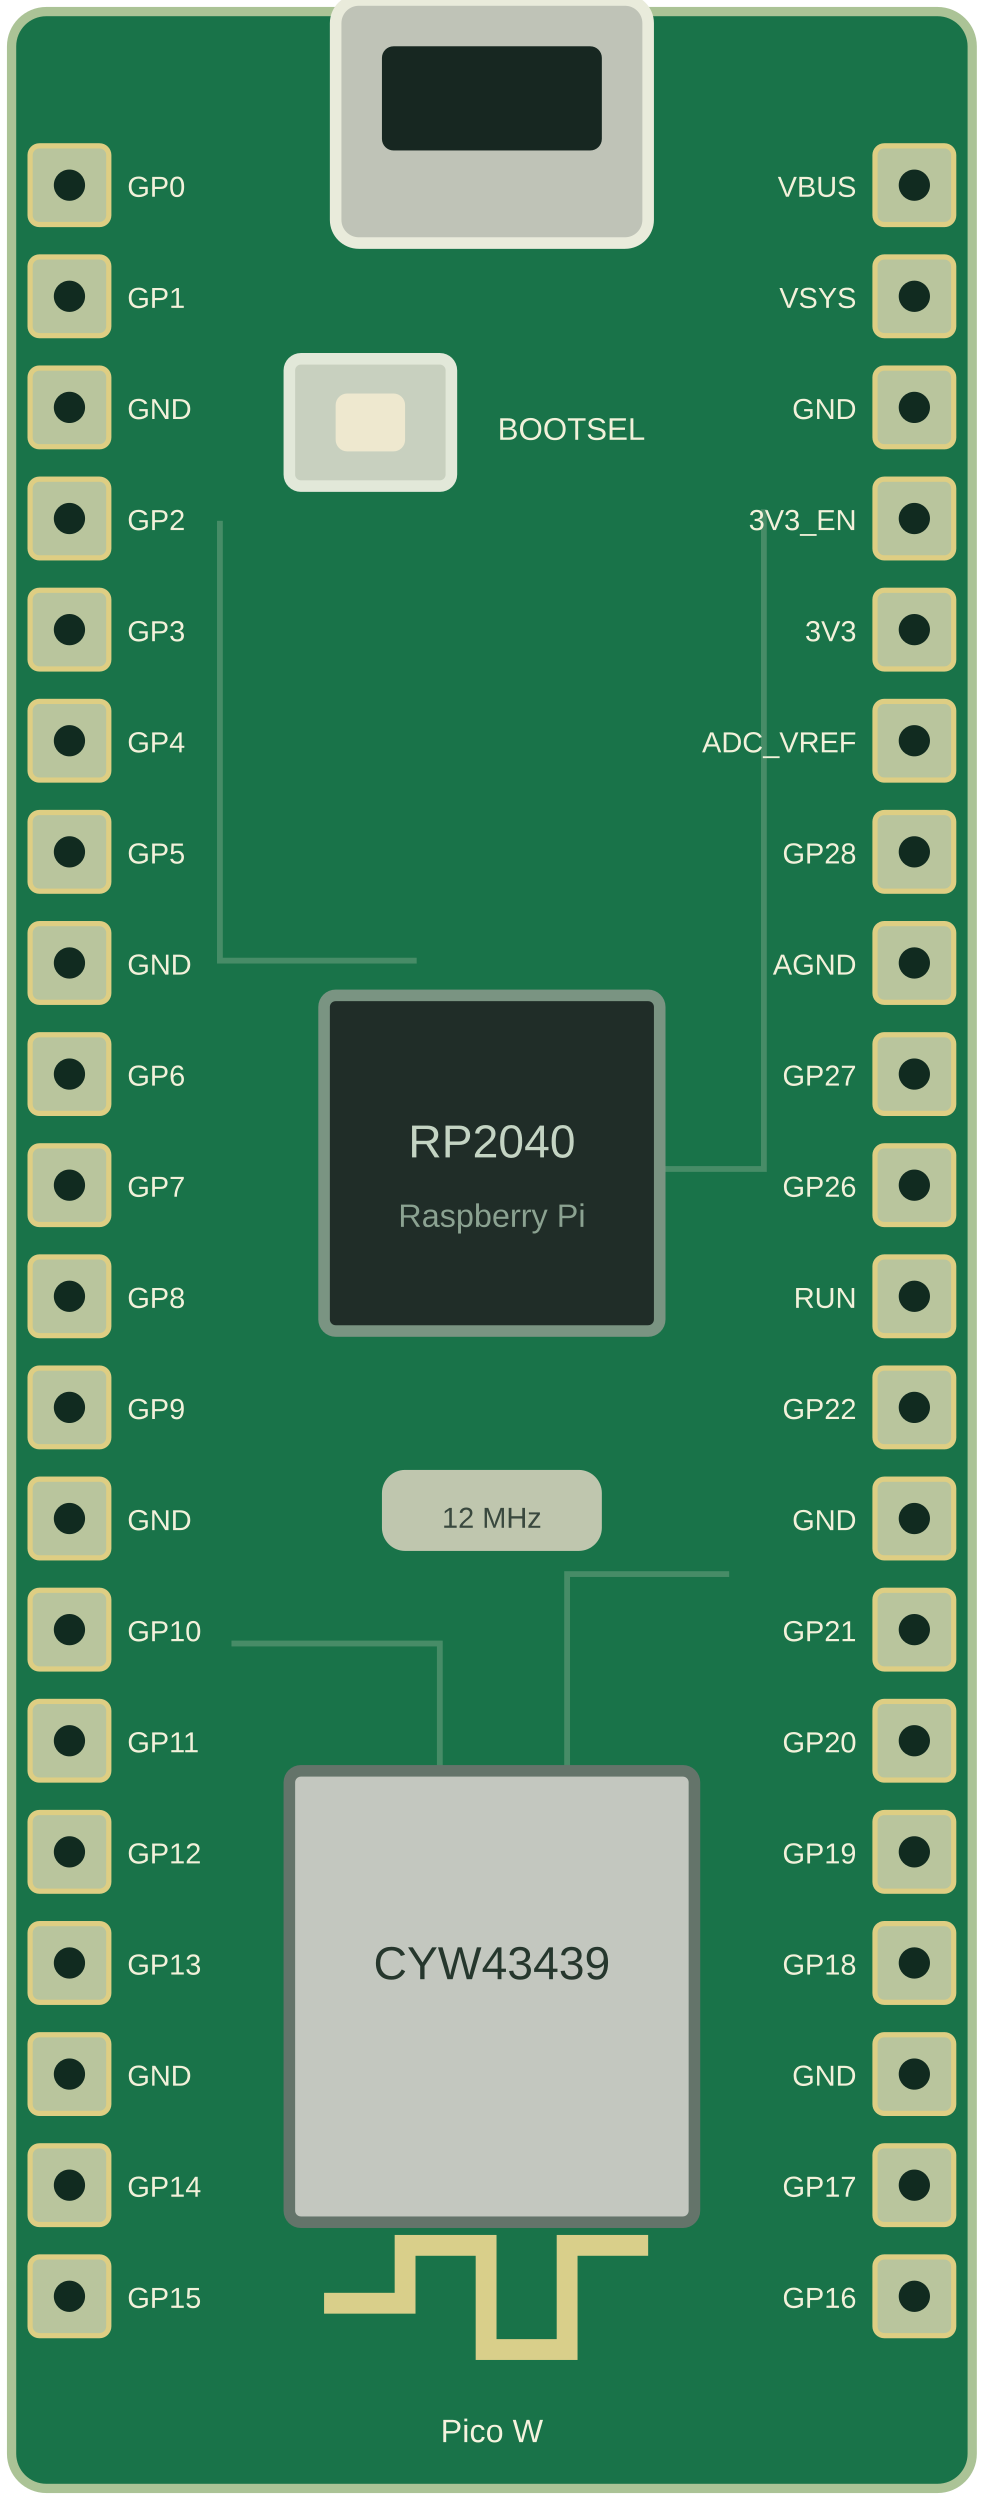
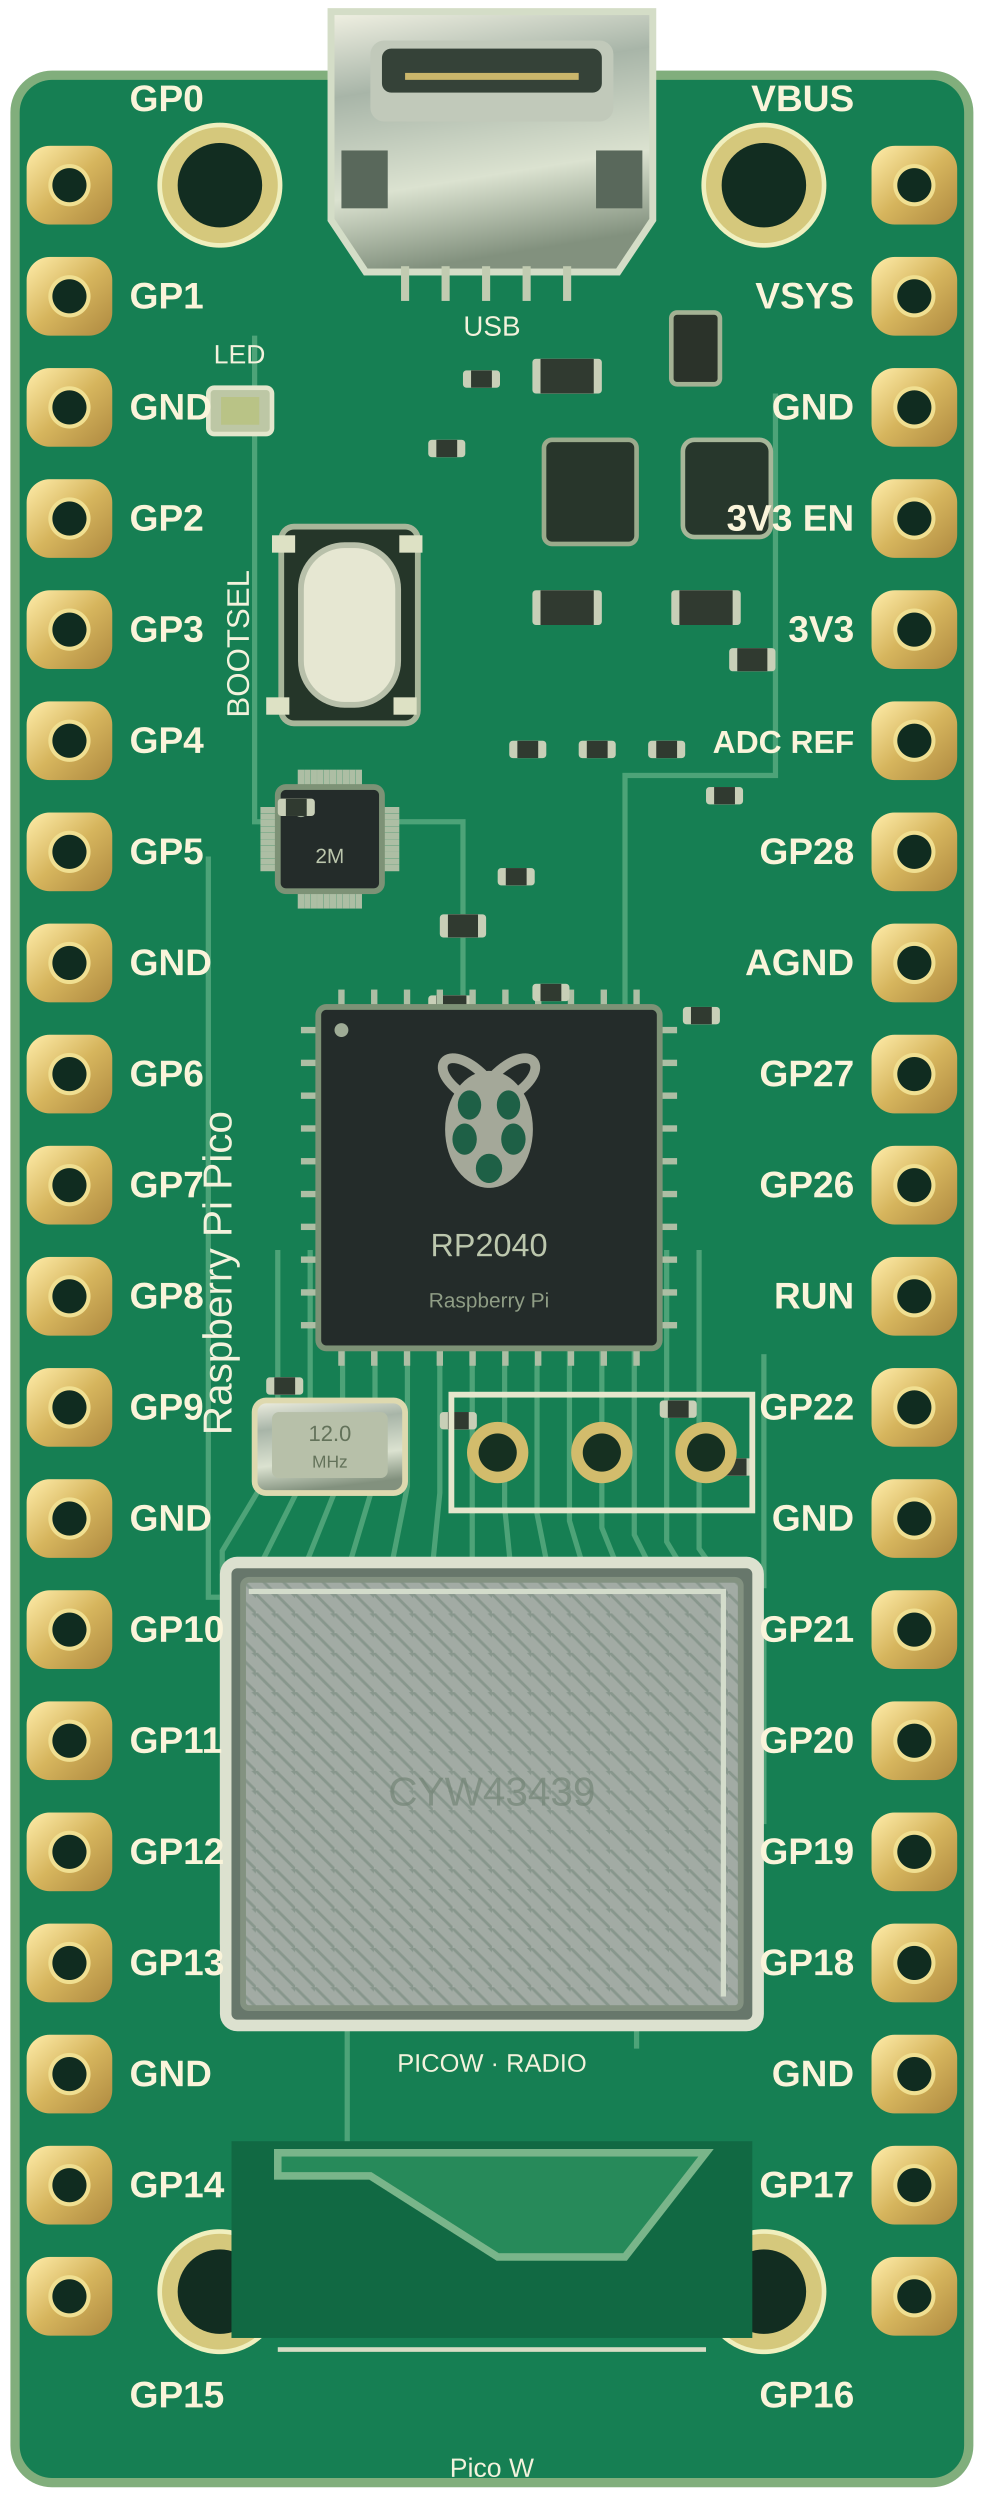
- <svg xmlns="http://www.w3.org/2000/svg" width="85" height="216" viewBox="0 0 85 216">
-   <rect x="1" y="1" width="83" height="214" rx="3" fill="#197349" stroke="#abc396" stroke-width=".8" />
-   <path d="M19 45v38h17m30-39v57H51M20 142h18v50m25-56H49v49" fill="none" stroke="#478c67" stroke-width=".5" />
-   <rect x="29" y="0" width="27" height="21" rx="2" fill="#bfc3b7" stroke="#e9ebdb" />
-   <rect x="33" y="4" width="19" height="9" rx="1" fill="#172721" />
-   <rect x="25" y="31" width="14" height="11" rx="1" fill="#c8d0bf" stroke="#e2e8d9" />
-   <rect x="29" y="34" width="6" height="5" rx="1" fill="#eee8cf" />
-   <text x="43" y="38" font-size="2.7" fill="#f2f1da" font-family="Arial">BOOTSEL</text>
-   <rect x="28" y="86" width="29" height="29" rx="1" fill="#202d28" stroke="#7a9482" />
-   <text x="42.5" y="100" text-anchor="middle" fill="#c4d4c3" font-family="Arial" font-size="4">RP2040</text>
-   <text x="42.5" y="106" text-anchor="middle" fill="#8ba291" font-family="Arial" font-size="2.8">Raspberry Pi</text>
-   <rect x="33" y="127" width="19" height="7" rx="2" fill="#bfc6ae" />
-   <text x="42.5" y="132" text-anchor="middle" font-size="2.5" fill="#39483e" font-family="Arial">12 MHz</text>
-   <rect x="25" y="153" width="35" height="39" rx="1" fill="#c3c7bf" stroke="#64746a" />
-   <text x="42.5" y="171" font-size="4" text-anchor="middle" font-family="Arial" fill="#26372d">CYW43439</text>
-   <path d="M28 199h7v-5h7v9h7v-9h7" fill="none" stroke="#d9cf8a" stroke-width="1.8" />
-   <g>
-     <rect x="2.6" y="12.6" width="6.8" height="6.8" rx=".8" fill="#b9c59d" stroke="#dece83" stroke-width=".45" />
-     <circle cx="6" cy="16" r="1.35" fill="#112b20" />
-     <text x="11" y="17" text-anchor="start" font-size="2.5" fill="#f2f1da" font-family="Arial">GP0</text>
+ <svg xmlns="http://www.w3.org/2000/svg" width="85" height="216" viewBox="0 0 85 216" data-photo-profile="pico-w" role="img" aria-label="Raspberry Pi Pico W">
+   <defs>
+     <linearGradient id="pico-w-metal" x2=".2" y2="1">
+       <stop stop-color="#f1f1e3" />
+       <stop offset=".32" stop-color="#a8b5a8" />
+       <stop offset=".7" stop-color="#dbe2d0" />
+       <stop offset="1" stop-color="#82917e" />
+     </linearGradient>
+     <linearGradient id="pico-w-gold" x2="1" y2="1">
+       <stop stop-color="#ffedaa" />
+       <stop offset=".5" stop-color="#d6b55d" />
+       <stop offset="1" stop-color="#ae8940" />
+     </linearGradient>
+     <pattern id="pico-w-shield" width="1.7" height="1.7" patternUnits="userSpaceOnUse">
+       <rect width="1.7" height="1.7" fill="#a2aba4" />
+       <path d="M0 0l1.7 1.7m-.5-2 1.2 1.2" stroke="#7e8e83" stroke-width=".25" opacity=".7" />
+     </pattern>
+   </defs>
+   <g font-family="Arial,sans-serif" fill="#f3f2dc">
+     <rect x="1.3" y="6.5" width="82.4" height="208" rx="3.2" fill="#167f53" stroke="#81ae7c" stroke-width=".8" />
+     <g fill="none" stroke="#53a77c" stroke-width=".45" opacity=".9">
+       <path d="M24 108v18l-4.8 8v34" />
+       <path d="M26.8 108v18.6l-4 8v32.6" />
+       <path d="M29.6 108v19.2l-3.2 8v31.2" />
+       <path d="M32.4 108v19.8l-2.4 8v29.8" />
+       <path d="M35.2 108v20.4l-1.6 8v28.4" />
+       <path d="M38 108v21l-0.8 8v27" />
+       <path d="M40.8 108v21.6l0 8v25.6" />
+       <path d="M43.6 108v22.2l0.8 8v24.2" />
+       <path d="M46.4 108v22.8l1.6 8v22.8" />
+       <path d="M49.2 108v23.4l2.4 8v21.4" />
+       <path d="M52 108v24l3.2 8v20" />
+       <path d="M54.8 108v24.6l4 8v18.6" />
+       <path d="M57.6 108v25.2l4.8 8v17.2" />
+       <path d="M60.4 108v25.8l5.6 8v15.8" />
+       <path d="M22 29v42h18v18m27-55v33H54v24M18 74v64h8v27m40-48v20H55v40M22 188h8v-37H19" />
+     </g>
+     <circle cx="19" cy="16" r="5.2" fill="#d5c87c" stroke="#f0efbe" stroke-width=".4" />
+     <circle cx="19" cy="16" r="3.65" fill="#122d21" />
+     <circle cx="66" cy="16" r="5.2" fill="#d5c87c" stroke="#f0efbe" stroke-width=".4" />
+     <circle cx="66" cy="16" r="3.65" fill="#122d21" />
+     <circle cx="19" cy="198" r="5.2" fill="#d5c87c" stroke="#f0efbe" stroke-width=".4" />
+     <circle cx="19" cy="198" r="3.65" fill="#122d21" />
+     <circle cx="66" cy="198" r="5.2" fill="#d5c87c" stroke="#f0efbe" stroke-width=".4" />
+     <circle cx="66" cy="198" r="3.65" fill="#122d21" />
+     <g data-detail="micro-usb">
+       <path d="M28.6 1h27.8v18l-3 4.5H31.6l-3-4.5z" fill="url(#pico-w-metal)" stroke="#d4ddc7" stroke-width=".6" />
+       <rect x="32" y="3.5" width="21" height="7" rx="1.2" fill="#c1c9ba" />
+       <rect x="33" y="4.2" width="19" height="3.8" rx=".8" fill="#354238" />
+       <path d="M35 6.6h15" stroke="#cab66b" stroke-width=".6" />
+       <path d="M29.5 13h4v5h-4m22-5h4v5h-4" fill="#59685b" />
+       <g stroke="#c1cbb1" stroke-width=".7">
+         <path d="M35 23v3" />
+         <path d="M38.5 23v3" />
+         <path d="M42 23v3" />
+         <path d="M45.5 23v3" />
+         <path d="M49 23v3" />
+       </g>
+       <text x="42.5" y="29" font-size="2.4" text-anchor="middle">USB</text>
+     </g>
+     <g data-detail="bootsel">
+       <rect x="24.3" y="45.5" width="11.8" height="17" rx="1.1" fill="#253629" stroke="#a8b69a" stroke-width=".5" />
+       <path d="M23.5 47h2m9 0h2m-13.5 14h2m9 0h2" stroke="#dde1c4" stroke-width="1.5" />
+       <rect x="26" y="47.1" width="8.4" height="13.8" rx="3.8" fill="#e6e7d2" stroke="#b8c0aa" stroke-width=".5" />
+       <text x="21.5" y="62" font-size="2.7" transform="rotate(-90 21.5 62)">BOOTSEL</text>
+     </g>
+     <g data-detail="onboard-led">
+       <rect x="18" y="33.5" width="5.5" height="4" rx=".5" fill="#bdc7a5" stroke="#e3e6cc" stroke-width=".4" />
+       <rect x="19.1" y="34.3" width="3.3" height="2.4" fill="#b9c386" />
+       <text x="20.7" y="31.4" font-size="2.3" text-anchor="middle">LED</text>
+     </g>
+     <g data-detail="power-regulator">
+       <rect x="47" y="38" width="8" height="9" rx=".7" fill="#28362b" stroke="#9bab8c" stroke-width=".4" />
+       <rect x="59" y="38" width="7.6" height="8.4" rx="1" fill="#27372c" stroke="#a7b699" stroke-width=".4" />
+       <rect x="58" y="27" width="4.2" height="6.2" rx=".5" fill="#2b332a" stroke="#a4b294" stroke-width=".4" />
+       <g transform="translate(46 31)">
+         <rect width="6" height="3" rx=".3" fill="#c8cfb7" />
+         <rect x=".7" width="4.6" height="3" fill="#303a30" />
+       </g>
+       <g transform="translate(58 51)">
+         <rect width="6" height="3" rx=".3" fill="#c8cfb7" />
+         <rect x=".7" width="4.6" height="3" fill="#303a30" />
+       </g>
+       <g transform="translate(46 51)">
+         <rect width="6" height="3" rx=".3" fill="#c8cfb7" />
+         <rect x=".7" width="4.6" height="3" fill="#303a30" />
+       </g>
+       <g transform="translate(63 56)">
+         <rect width="4" height="2" rx=".3" fill="#c8cfb7" />
+         <rect x=".7" width="2.6" height="2" fill="#303a30" />
+       </g>
+     </g>
+     <g data-detail="external-flash">
+       <g data-chip="2M">
+         <g stroke="#adbea4" stroke-width=".55">
+           <path d="M26 66.5v1.5m0 9v1.5M22.5 70h1.5m9 0h1.5" />
+           <path d="M26.556 66.5v1.5m0 9v1.5M22.5 70.556h1.5m9 0h1.5" />
+           <path d="M27.111 66.5v1.5m0 9v1.5M22.5 71.111h1.5m9 0h1.5" />
+           <path d="M27.667 66.5v1.5m0 9v1.5M22.5 71.667h1.5m9 0h1.5" />
+           <path d="M28.222 66.5v1.5m0 9v1.5M22.5 72.222h1.5m9 0h1.5" />
+           <path d="M28.778 66.5v1.5m0 9v1.5M22.5 72.778h1.5m9 0h1.5" />
+           <path d="M29.333 66.5v1.5m0 9v1.5M22.5 73.333h1.5m9 0h1.5" />
+           <path d="M29.889 66.5v1.5m0 9v1.5M22.5 73.889h1.5m9 0h1.5" />
+           <path d="M30.444 66.5v1.5m0 9v1.5M22.5 74.444h1.5m9 0h1.5" />
+           <path d="M31 66.5v1.5m0 9v1.5M22.5 75h1.5m9 0h1.5" />
+         </g>
+         <rect x="24" y="68" width="9" height="9" rx=".7" fill="#242c2a" stroke="#7d9276" stroke-width=".5" />
+         <circle cx="26" cy="70" r=".6" fill="#9fac96" />
+         <text x="28.5" y="74.57" font-size="1.8" text-anchor="middle" fill="#bcc7ad">2M</text>
+       </g>
+       <g transform="translate(38 79)">
+         <rect width="4" height="2" rx=".3" fill="#c8cfb7" />
+         <rect x=".7" width="2.6" height="2" fill="#303a30" />
+       </g>
+       <g transform="translate(37 86)">
+         <rect width="4" height="2" rx=".3" fill="#c8cfb7" />
+         <rect x=".7" width="2.6" height="2" fill="#303a30" />
+       </g>
+     </g>
+     <g data-chip="RP2040">
+       <g stroke="#adbea4" stroke-width=".55">
+         <path d="M29.5 85.5v1.5m0 29.5v1.5M26 89h1.5m29.5 0h1.5" />
+         <path d="M32.333 85.5v1.5m0 29.5v1.5M26 91.833h1.5m29.5 0h1.5" />
+         <path d="M35.167 85.5v1.5m0 29.5v1.5M26 94.667h1.5m29.5 0h1.5" />
+         <path d="M38 85.5v1.5m0 29.5v1.5M26 97.5h1.5m29.5 0h1.5" />
+         <path d="M40.833 85.5v1.5m0 29.5v1.5M26 100.333h1.5m29.5 0h1.5" />
+         <path d="M43.667 85.5v1.5m0 29.5v1.5M26 103.167h1.5m29.5 0h1.5" />
+         <path d="M46.5 85.5v1.5m0 29.5v1.5M26 106h1.5m29.5 0h1.5" />
+         <path d="M49.333 85.5v1.5m0 29.5v1.5M26 108.833h1.5m29.5 0h1.5" />
+         <path d="M52.167 85.5v1.5m0 29.5v1.5M26 111.667h1.5m29.5 0h1.5" />
+         <path d="M55 85.5v1.5m0 29.5v1.5M26 114.5h1.5m29.5 0h1.5" />
+       </g>
+       <rect x="27.5" y="87" width="29.5" height="29.5" rx=".7" fill="#242c2a" stroke="#7d9276" stroke-width=".5" />
+       <circle cx="29.5" cy="89" r=".6" fill="#9fac96" />
+       <g opacity=".62">
+         <g transform="translate(42.25 96.735) scale(0.4214286)" fill="#f2f3dd">
+           <path d="M0-8C-8-17-14-11-5-5M0-8C8-17 14-11 5-5" fill="none" stroke="#f2f3dd" stroke-width="2" />
+           <ellipse cy="2" rx="9" ry="12" />
+           <g fill="#1a8057">
+             <ellipse cx="-4" cy="-3" rx="2.4" ry="3" />
+             <ellipse cx="4" cy="-3" rx="2.4" ry="3" />
+             <ellipse cx="-5" cy="4" rx="2.5" ry="3.2" />
+             <ellipse cx="5" cy="4" rx="2.5" ry="3.2" />
+             <ellipse cy="10" rx="2.7" ry="3" />
+           </g>
+         </g>
+       </g>
+       <text x="42.25" y="108.535" font-size="2.8" text-anchor="middle" fill="#bcc7ad">RP2040</text>
+       <text x="42.25" y="112.96" font-size="1.8" text-anchor="middle" fill="#909e86">Raspberry Pi</text>
+     </g>
+     <g transform="translate(40 32)">
+       <rect width="3.2" height="1.5" rx=".3" fill="#c8cfb7" />
+       <rect x=".7" width="1.8" height="1.5" fill="#303a30" />
+     </g>
+     <g transform="translate(37 38)">
+       <rect width="3.2" height="1.5" rx=".3" fill="#c8cfb7" />
+       <rect x=".7" width="1.8" height="1.5" fill="#303a30" />
+     </g>
+     <g transform="translate(44 64)">
+       <rect width="3.2" height="1.5" rx=".3" fill="#c8cfb7" />
+       <rect x=".7" width="1.8" height="1.5" fill="#303a30" />
+     </g>
+     <g transform="translate(50 64)">
+       <rect width="3.2" height="1.5" rx=".3" fill="#c8cfb7" />
+       <rect x=".7" width="1.8" height="1.5" fill="#303a30" />
+     </g>
+     <g transform="translate(56 64)">
+       <rect width="3.2" height="1.5" rx=".3" fill="#c8cfb7" />
+       <rect x=".7" width="1.8" height="1.5" fill="#303a30" />
+     </g>
+     <g transform="translate(61 68)">
+       <rect width="3.2" height="1.5" rx=".3" fill="#c8cfb7" />
+       <rect x=".7" width="1.8" height="1.5" fill="#303a30" />
+     </g>
+     <g transform="translate(24 69)">
+       <rect width="3.2" height="1.5" rx=".3" fill="#c8cfb7" />
+       <rect x=".7" width="1.8" height="1.5" fill="#303a30" />
+     </g>
+     <g transform="translate(43 75)">
+       <rect width="3.2" height="1.5" rx=".3" fill="#c8cfb7" />
+       <rect x=".7" width="1.8" height="1.5" fill="#303a30" />
+     </g>
+     <g transform="translate(46 85)">
+       <rect width="3.2" height="1.5" rx=".3" fill="#c8cfb7" />
+       <rect x=".7" width="1.8" height="1.5" fill="#303a30" />
+     </g>
+     <g transform="translate(59 87)">
+       <rect width="3.2" height="1.5" rx=".3" fill="#c8cfb7" />
+       <rect x=".7" width="1.8" height="1.5" fill="#303a30" />
+     </g>
+     <g transform="translate(23 119)">
+       <rect width="3.2" height="1.5" rx=".3" fill="#c8cfb7" />
+       <rect x=".7" width="1.8" height="1.5" fill="#303a30" />
+     </g>
+     <g transform="translate(28 123)">
+       <rect width="3.2" height="1.5" rx=".3" fill="#c8cfb7" />
+       <rect x=".7" width="1.8" height="1.5" fill="#303a30" />
+     </g>
+     <g transform="translate(38 122)">
+       <rect width="3.2" height="1.5" rx=".3" fill="#c8cfb7" />
+       <rect x=".7" width="1.8" height="1.5" fill="#303a30" />
+     </g>
+     <g transform="translate(57 121)">
+       <rect width="3.2" height="1.5" rx=".3" fill="#c8cfb7" />
+       <rect x=".7" width="1.8" height="1.5" fill="#303a30" />
+     </g>
+     <g transform="translate(62 126)">
+       <rect width="3.2" height="1.5" rx=".3" fill="#c8cfb7" />
+       <rect x=".7" width="1.8" height="1.5" fill="#303a30" />
+     </g>
+     <g transform="translate(37 139)">
+       <rect width="3.2" height="1.5" rx=".3" fill="#c8cfb7" />
+       <rect x=".7" width="1.8" height="1.5" fill="#303a30" />
+     </g>
+     <g data-detail="crystal">
+       <rect x="22" y="121" width="13" height="8" rx="1" fill="url(#pico-w-metal)" stroke="#ded9af" stroke-width=".5" />
+       <rect x="23.5" y="122" width="10" height="5.7" rx=".6" fill="#b7c0a9" />
+       <text x="28.5" y="124.5" font-size="1.9" text-anchor="middle" fill="#63725a">12.0</text>
+       <text x="28.5" y="126.8" font-size="1.5" text-anchor="middle" fill="#63725a">MHz</text>
+     </g>
+     <g data-detail="swd-pads">
+       <rect x="39" y="120.5" width="26" height="10" fill="none" stroke="#e5e6cc" stroke-width=".5" />
+       <circle cx="43" cy="125.5" r="2.65" fill="#d2bc6c" />
+       <circle cx="43" cy="125.5" r="1.65" fill="#163021" />
+       <circle cx="52" cy="125.5" r="2.65" fill="#d2bc6c" />
+       <circle cx="52" cy="125.5" r="1.65" fill="#163021" />
+       <circle cx="61" cy="125.5" r="2.65" fill="#d2bc6c" />
+       <circle cx="61" cy="125.5" r="1.65" fill="#163021" />
+     </g>
+     <g data-detail="cyw43439-shield">
+       <rect x="19.5" y="135" width="46" height="40" rx="1" fill="#67776b" stroke="#dce1cf" stroke-width="1" />
+       <rect x="21" y="136.5" width="43" height="37" rx=".5" fill="url(#pico-w-shield)" stroke="#839281" stroke-width=".5" />
+       <path d="M21.5 137.5h41v35" fill="none" stroke="#d3dccb" stroke-width=".45" />
+       <text x="42.5" y="156" font-size="3.5" text-anchor="middle" fill="#738476" opacity=".7">CYW43439</text>
+     </g>
+     <g data-detail="antenna">
+       <rect x="20" y="185" width="45" height="17" fill="#116943" />
+       <path d="M24 186h37l-7 9H43l-11-7h-8z" fill="#278a5a" stroke="#79b58a" stroke-width=".65" />
+       <path d="M24 203h37" stroke="#d7ddc5" stroke-width=".4" />
+     </g>
+     <text x="42.5" y="179" font-size="2.2" text-anchor="middle">PICOW · RADIO</text>
+     <g data-pad="GPIO0" data-x="6" data-y="16">
+       <rect x="2.3" y="12.6" width="7.4" height="6.8" rx="2" fill="url(#pico-w-gold)" />
+       <circle cx="6" cy="16" r="1.65" fill="#102c20" stroke="#f0df91" stroke-width=".35" />
+       <text x="11.2" y="9.6" font-size="3.2" text-anchor="start" fill="#faf4da" font-weight="600">GP0</text>
+     </g>
+     <g data-pad="GPIO1" data-x="6" data-y="25.6">
+       <rect x="2.3" y="22.2" width="7.4" height="6.8" rx="2" fill="url(#pico-w-gold)" />
+       <circle cx="6" cy="25.6" r="1.65" fill="#102c20" stroke="#f0df91" stroke-width=".35" />
+       <text x="11.2" y="26.65" font-size="3.2" text-anchor="start" fill="#faf4da" font-weight="600">GP1</text>
+     </g>
+     <g data-pad="GND" data-x="6" data-y="35.2">
+       <rect x="2.3" y="31.8" width="7.4" height="6.8" rx="2" fill="url(#pico-w-gold)" />
+       <circle cx="6" cy="35.2" r="1.65" fill="#102c20" stroke="#f0df91" stroke-width=".35" />
+       <text x="11.2" y="36.25" font-size="3.2" text-anchor="start" fill="#faf4da" font-weight="600">GND</text>
+     </g>
+     <g data-pad="GPIO2" data-x="6" data-y="44.8">
+       <rect x="2.3" y="41.4" width="7.4" height="6.8" rx="2" fill="url(#pico-w-gold)" />
+       <circle cx="6" cy="44.8" r="1.65" fill="#102c20" stroke="#f0df91" stroke-width=".35" />
+       <text x="11.2" y="45.85" font-size="3.2" text-anchor="start" fill="#faf4da" font-weight="600">GP2</text>
+     </g>
+     <g data-pad="GPIO3" data-x="6" data-y="54.4">
+       <rect x="2.3" y="51" width="7.4" height="6.8" rx="2" fill="url(#pico-w-gold)" />
+       <circle cx="6" cy="54.4" r="1.65" fill="#102c20" stroke="#f0df91" stroke-width=".35" />
+       <text x="11.2" y="55.45" font-size="3.2" text-anchor="start" fill="#faf4da" font-weight="600">GP3</text>
+     </g>
+     <g data-pad="GPIO4" data-x="6" data-y="64">
+       <rect x="2.3" y="60.6" width="7.4" height="6.8" rx="2" fill="url(#pico-w-gold)" />
+       <circle cx="6" cy="64" r="1.65" fill="#102c20" stroke="#f0df91" stroke-width=".35" />
+       <text x="11.2" y="65.05" font-size="3.2" text-anchor="start" fill="#faf4da" font-weight="600">GP4</text>
+     </g>
+     <g data-pad="GPIO5" data-x="6" data-y="73.6">
+       <rect x="2.3" y="70.2" width="7.4" height="6.8" rx="2" fill="url(#pico-w-gold)" />
+       <circle cx="6" cy="73.6" r="1.65" fill="#102c20" stroke="#f0df91" stroke-width=".35" />
+       <text x="11.2" y="74.65" font-size="3.2" text-anchor="start" fill="#faf4da" font-weight="600">GP5</text>
+     </g>
+     <g data-pad="GND.1" data-x="6" data-y="83.2">
+       <rect x="2.3" y="79.8" width="7.4" height="6.8" rx="2" fill="url(#pico-w-gold)" />
+       <circle cx="6" cy="83.2" r="1.65" fill="#102c20" stroke="#f0df91" stroke-width=".35" />
+       <text x="11.2" y="84.25" font-size="3.2" text-anchor="start" fill="#faf4da" font-weight="600">GND</text>
+     </g>
+     <g data-pad="GPIO6" data-x="6" data-y="92.8">
+       <rect x="2.3" y="89.4" width="7.4" height="6.8" rx="2" fill="url(#pico-w-gold)" />
+       <circle cx="6" cy="92.8" r="1.65" fill="#102c20" stroke="#f0df91" stroke-width=".35" />
+       <text x="11.2" y="93.85" font-size="3.2" text-anchor="start" fill="#faf4da" font-weight="600">GP6</text>
+     </g>
+     <g data-pad="GPIO7" data-x="6" data-y="102.39999999999999">
+       <rect x="2.3" y="99" width="7.4" height="6.8" rx="2" fill="url(#pico-w-gold)" />
+       <circle cx="6" cy="102.4" r="1.65" fill="#102c20" stroke="#f0df91" stroke-width=".35" />
+       <text x="11.2" y="103.45" font-size="3.2" text-anchor="start" fill="#faf4da" font-weight="600">GP7</text>
+     </g>
+     <g data-pad="GPIO8" data-x="6" data-y="112">
+       <rect x="2.3" y="108.6" width="7.4" height="6.8" rx="2" fill="url(#pico-w-gold)" />
+       <circle cx="6" cy="112" r="1.65" fill="#102c20" stroke="#f0df91" stroke-width=".35" />
+       <text x="11.2" y="113.05" font-size="3.2" text-anchor="start" fill="#faf4da" font-weight="600">GP8</text>
+     </g>
+     <g data-pad="GPIO9" data-x="6" data-y="121.6">
+       <rect x="2.3" y="118.2" width="7.4" height="6.8" rx="2" fill="url(#pico-w-gold)" />
+       <circle cx="6" cy="121.6" r="1.65" fill="#102c20" stroke="#f0df91" stroke-width=".35" />
+       <text x="11.2" y="122.65" font-size="3.2" text-anchor="start" fill="#faf4da" font-weight="600">GP9</text>
+     </g>
+     <g data-pad="GND.2" data-x="6" data-y="131.2">
+       <rect x="2.3" y="127.8" width="7.4" height="6.8" rx="2" fill="url(#pico-w-gold)" />
+       <circle cx="6" cy="131.2" r="1.65" fill="#102c20" stroke="#f0df91" stroke-width=".35" />
+       <text x="11.2" y="132.25" font-size="3.2" text-anchor="start" fill="#faf4da" font-weight="600">GND</text>
+     </g>
+     <g data-pad="GPIO10" data-x="6" data-y="140.8">
+       <rect x="2.3" y="137.4" width="7.4" height="6.8" rx="2" fill="url(#pico-w-gold)" />
+       <circle cx="6" cy="140.8" r="1.65" fill="#102c20" stroke="#f0df91" stroke-width=".35" />
+       <text x="11.2" y="141.85" font-size="3.2" text-anchor="start" fill="#faf4da" font-weight="600">GP10</text>
+     </g>
+     <g data-pad="GPIO11" data-x="6" data-y="150.4">
+       <rect x="2.3" y="147" width="7.4" height="6.8" rx="2" fill="url(#pico-w-gold)" />
+       <circle cx="6" cy="150.4" r="1.65" fill="#102c20" stroke="#f0df91" stroke-width=".35" />
+       <text x="11.2" y="151.45" font-size="3.2" text-anchor="start" fill="#faf4da" font-weight="600">GP11</text>
+     </g>
+     <g data-pad="GPIO12" data-x="6" data-y="160">
+       <rect x="2.3" y="156.6" width="7.4" height="6.8" rx="2" fill="url(#pico-w-gold)" />
+       <circle cx="6" cy="160" r="1.65" fill="#102c20" stroke="#f0df91" stroke-width=".35" />
+       <text x="11.2" y="161.05" font-size="3.2" text-anchor="start" fill="#faf4da" font-weight="600">GP12</text>
+     </g>
+     <g data-pad="GPIO13" data-x="6" data-y="169.6">
+       <rect x="2.3" y="166.2" width="7.4" height="6.8" rx="2" fill="url(#pico-w-gold)" />
+       <circle cx="6" cy="169.6" r="1.65" fill="#102c20" stroke="#f0df91" stroke-width=".35" />
+       <text x="11.2" y="170.65" font-size="3.2" text-anchor="start" fill="#faf4da" font-weight="600">GP13</text>
+     </g>
+     <g data-pad="GND.3" data-x="6" data-y="179.2">
+       <rect x="2.3" y="175.8" width="7.4" height="6.8" rx="2" fill="url(#pico-w-gold)" />
+       <circle cx="6" cy="179.2" r="1.65" fill="#102c20" stroke="#f0df91" stroke-width=".35" />
+       <text x="11.2" y="180.25" font-size="3.2" text-anchor="start" fill="#faf4da" font-weight="600">GND</text>
+     </g>
+     <g data-pad="GPIO14" data-x="6" data-y="188.79999999999998">
+       <rect x="2.3" y="185.4" width="7.4" height="6.8" rx="2" fill="url(#pico-w-gold)" />
+       <circle cx="6" cy="188.8" r="1.65" fill="#102c20" stroke="#f0df91" stroke-width=".35" />
+       <text x="11.2" y="189.85" font-size="3.2" text-anchor="start" fill="#faf4da" font-weight="600">GP14</text>
+     </g>
+     <g data-pad="GPIO15" data-x="6" data-y="198.4">
+       <rect x="2.3" y="195" width="7.4" height="6.8" rx="2" fill="url(#pico-w-gold)" />
+       <circle cx="6" cy="198.4" r="1.65" fill="#102c20" stroke="#f0df91" stroke-width=".35" />
+       <text x="11.2" y="208" font-size="3.2" text-anchor="start" fill="#faf4da" font-weight="600">GP15</text>
+     </g>
+     <g data-pad="VBUS" data-x="79" data-y="16">
+       <rect x="75.3" y="12.6" width="7.4" height="6.8" rx="2" fill="url(#pico-w-gold)" />
+       <circle cx="79" cy="16" r="1.65" fill="#102c20" stroke="#f0df91" stroke-width=".35" />
+       <text x="73.8" y="9.6" font-size="3.2" text-anchor="end" fill="#faf4da" font-weight="600">VBUS</text>
+     </g>
+     <g data-pad="VSYS" data-x="79" data-y="25.6">
+       <rect x="75.3" y="22.2" width="7.4" height="6.8" rx="2" fill="url(#pico-w-gold)" />
+       <circle cx="79" cy="25.6" r="1.65" fill="#102c20" stroke="#f0df91" stroke-width=".35" />
+       <text x="73.8" y="26.65" font-size="3.2" text-anchor="end" fill="#faf4da" font-weight="600">VSYS</text>
+     </g>
+     <g data-pad="GND.4" data-x="79" data-y="35.2">
+       <rect x="75.3" y="31.8" width="7.4" height="6.8" rx="2" fill="url(#pico-w-gold)" />
+       <circle cx="79" cy="35.2" r="1.65" fill="#102c20" stroke="#f0df91" stroke-width=".35" />
+       <text x="73.8" y="36.25" font-size="3.2" text-anchor="end" fill="#faf4da" font-weight="600">GND</text>
+     </g>
+     <g data-pad="3V3_EN" data-x="79" data-y="44.8">
+       <rect x="75.3" y="41.4" width="7.4" height="6.8" rx="2" fill="url(#pico-w-gold)" />
+       <circle cx="79" cy="44.8" r="1.65" fill="#102c20" stroke="#f0df91" stroke-width=".35" />
+       <text x="73.8" y="45.85" font-size="3.2" text-anchor="end" fill="#faf4da" font-weight="600">3V3 EN</text>
+     </g>
+     <g data-pad="3V3" data-x="79" data-y="54.4">
+       <rect x="75.3" y="51" width="7.4" height="6.8" rx="2" fill="url(#pico-w-gold)" />
+       <circle cx="79" cy="54.4" r="1.65" fill="#102c20" stroke="#f0df91" stroke-width=".35" />
+       <text x="73.8" y="55.45" font-size="3.2" text-anchor="end" fill="#faf4da" font-weight="600">3V3</text>
+     </g>
+     <g data-pad="ADC_VREF" data-x="79" data-y="64">
+       <rect x="75.3" y="60.6" width="7.4" height="6.8" rx="2" fill="url(#pico-w-gold)" />
+       <circle cx="79" cy="64" r="1.65" fill="#102c20" stroke="#f0df91" stroke-width=".35" />
+       <text x="73.8" y="65.05" font-size="2.75" text-anchor="end" fill="#faf4da" font-weight="600">ADC REF</text>
+     </g>
+     <g data-pad="GPIO28" data-x="79" data-y="73.6">
+       <rect x="75.3" y="70.2" width="7.4" height="6.8" rx="2" fill="url(#pico-w-gold)" />
+       <circle cx="79" cy="73.6" r="1.65" fill="#102c20" stroke="#f0df91" stroke-width=".35" />
+       <text x="73.8" y="74.65" font-size="3.2" text-anchor="end" fill="#faf4da" font-weight="600">GP28</text>
+     </g>
+     <g data-pad="AGND" data-x="79" data-y="83.2">
+       <rect x="75.3" y="79.8" width="7.4" height="6.8" rx="2" fill="url(#pico-w-gold)" />
+       <circle cx="79" cy="83.2" r="1.65" fill="#102c20" stroke="#f0df91" stroke-width=".35" />
+       <text x="73.8" y="84.25" font-size="3.2" text-anchor="end" fill="#faf4da" font-weight="600">AGND</text>
+     </g>
+     <g data-pad="GPIO27" data-x="79" data-y="92.8">
+       <rect x="75.3" y="89.4" width="7.4" height="6.8" rx="2" fill="url(#pico-w-gold)" />
+       <circle cx="79" cy="92.8" r="1.65" fill="#102c20" stroke="#f0df91" stroke-width=".35" />
+       <text x="73.8" y="93.85" font-size="3.2" text-anchor="end" fill="#faf4da" font-weight="600">GP27</text>
+     </g>
+     <g data-pad="GPIO26" data-x="79" data-y="102.39999999999999">
+       <rect x="75.3" y="99" width="7.4" height="6.8" rx="2" fill="url(#pico-w-gold)" />
+       <circle cx="79" cy="102.4" r="1.65" fill="#102c20" stroke="#f0df91" stroke-width=".35" />
+       <text x="73.8" y="103.45" font-size="3.2" text-anchor="end" fill="#faf4da" font-weight="600">GP26</text>
+     </g>
+     <g data-pad="RUN" data-x="79" data-y="112">
+       <rect x="75.3" y="108.6" width="7.4" height="6.8" rx="2" fill="url(#pico-w-gold)" />
+       <circle cx="79" cy="112" r="1.65" fill="#102c20" stroke="#f0df91" stroke-width=".35" />
+       <text x="73.8" y="113.05" font-size="3.2" text-anchor="end" fill="#faf4da" font-weight="600">RUN</text>
+     </g>
+     <g data-pad="GPIO22" data-x="79" data-y="121.6">
+       <rect x="75.3" y="118.2" width="7.4" height="6.8" rx="2" fill="url(#pico-w-gold)" />
+       <circle cx="79" cy="121.6" r="1.65" fill="#102c20" stroke="#f0df91" stroke-width=".35" />
+       <text x="73.8" y="122.65" font-size="3.2" text-anchor="end" fill="#faf4da" font-weight="600">GP22</text>
+     </g>
+     <g data-pad="GND.5" data-x="79" data-y="131.2">
+       <rect x="75.3" y="127.8" width="7.4" height="6.8" rx="2" fill="url(#pico-w-gold)" />
+       <circle cx="79" cy="131.2" r="1.65" fill="#102c20" stroke="#f0df91" stroke-width=".35" />
+       <text x="73.8" y="132.25" font-size="3.2" text-anchor="end" fill="#faf4da" font-weight="600">GND</text>
+     </g>
+     <g data-pad="GPIO21" data-x="79" data-y="140.8">
+       <rect x="75.3" y="137.4" width="7.4" height="6.8" rx="2" fill="url(#pico-w-gold)" />
+       <circle cx="79" cy="140.8" r="1.65" fill="#102c20" stroke="#f0df91" stroke-width=".35" />
+       <text x="73.8" y="141.85" font-size="3.2" text-anchor="end" fill="#faf4da" font-weight="600">GP21</text>
+     </g>
+     <g data-pad="GPIO20" data-x="79" data-y="150.4">
+       <rect x="75.3" y="147" width="7.4" height="6.8" rx="2" fill="url(#pico-w-gold)" />
+       <circle cx="79" cy="150.4" r="1.65" fill="#102c20" stroke="#f0df91" stroke-width=".35" />
+       <text x="73.8" y="151.45" font-size="3.2" text-anchor="end" fill="#faf4da" font-weight="600">GP20</text>
+     </g>
+     <g data-pad="GPIO19" data-x="79" data-y="160">
+       <rect x="75.3" y="156.6" width="7.4" height="6.8" rx="2" fill="url(#pico-w-gold)" />
+       <circle cx="79" cy="160" r="1.65" fill="#102c20" stroke="#f0df91" stroke-width=".35" />
+       <text x="73.8" y="161.05" font-size="3.2" text-anchor="end" fill="#faf4da" font-weight="600">GP19</text>
+     </g>
+     <g data-pad="GPIO18" data-x="79" data-y="169.6">
+       <rect x="75.3" y="166.2" width="7.4" height="6.8" rx="2" fill="url(#pico-w-gold)" />
+       <circle cx="79" cy="169.6" r="1.65" fill="#102c20" stroke="#f0df91" stroke-width=".35" />
+       <text x="73.8" y="170.65" font-size="3.2" text-anchor="end" fill="#faf4da" font-weight="600">GP18</text>
+     </g>
+     <g data-pad="GND.6" data-x="79" data-y="179.2">
+       <rect x="75.3" y="175.8" width="7.4" height="6.8" rx="2" fill="url(#pico-w-gold)" />
+       <circle cx="79" cy="179.2" r="1.65" fill="#102c20" stroke="#f0df91" stroke-width=".35" />
+       <text x="73.8" y="180.25" font-size="3.2" text-anchor="end" fill="#faf4da" font-weight="600">GND</text>
+     </g>
+     <g data-pad="GPIO17" data-x="79" data-y="188.79999999999998">
+       <rect x="75.3" y="185.4" width="7.4" height="6.8" rx="2" fill="url(#pico-w-gold)" />
+       <circle cx="79" cy="188.8" r="1.65" fill="#102c20" stroke="#f0df91" stroke-width=".35" />
+       <text x="73.8" y="189.85" font-size="3.2" text-anchor="end" fill="#faf4da" font-weight="600">GP17</text>
+     </g>
+     <g data-pad="GPIO16" data-x="79" data-y="198.4">
+       <rect x="75.3" y="195" width="7.4" height="6.8" rx="2" fill="url(#pico-w-gold)" />
+       <circle cx="79" cy="198.4" r="1.65" fill="#102c20" stroke="#f0df91" stroke-width=".35" />
+       <text x="73.8" y="208" font-size="3.2" text-anchor="end" fill="#faf4da" font-weight="600">GP16</text>
+     </g>
+     <text x="20" y="124" font-size="3.5" transform="rotate(-90 20 124)">Raspberry Pi Pico</text>
+     <text x="42.5" y="214" font-size="2.3" text-anchor="middle">Pico W</text>
  </g>
-   <g>
-     <rect x="2.6" y="22.2" width="6.8" height="6.8" rx=".8" fill="#b9c59d" stroke="#dece83" stroke-width=".45" />
-     <circle cx="6" cy="25.6" r="1.35" fill="#112b20" />
-     <text x="11" y="26.6" text-anchor="start" font-size="2.5" fill="#f2f1da" font-family="Arial">GP1</text>
-   </g>
-   <g>
-     <rect x="2.6" y="31.8" width="6.8" height="6.8" rx=".8" fill="#b9c59d" stroke="#dece83" stroke-width=".45" />
-     <circle cx="6" cy="35.2" r="1.35" fill="#112b20" />
-     <text x="11" y="36.2" text-anchor="start" font-size="2.5" fill="#f2f1da" font-family="Arial">GND</text>
-   </g>
-   <g>
-     <rect x="2.6" y="41.4" width="6.8" height="6.8" rx=".8" fill="#b9c59d" stroke="#dece83" stroke-width=".45" />
-     <circle cx="6" cy="44.8" r="1.35" fill="#112b20" />
-     <text x="11" y="45.8" text-anchor="start" font-size="2.5" fill="#f2f1da" font-family="Arial">GP2</text>
-   </g>
-   <g>
-     <rect x="2.6" y="51" width="6.8" height="6.8" rx=".8" fill="#b9c59d" stroke="#dece83" stroke-width=".45" />
-     <circle cx="6" cy="54.4" r="1.35" fill="#112b20" />
-     <text x="11" y="55.4" text-anchor="start" font-size="2.5" fill="#f2f1da" font-family="Arial">GP3</text>
-   </g>
-   <g>
-     <rect x="2.6" y="60.6" width="6.8" height="6.8" rx=".8" fill="#b9c59d" stroke="#dece83" stroke-width=".45" />
-     <circle cx="6" cy="64" r="1.35" fill="#112b20" />
-     <text x="11" y="65" text-anchor="start" font-size="2.5" fill="#f2f1da" font-family="Arial">GP4</text>
-   </g>
-   <g>
-     <rect x="2.6" y="70.2" width="6.8" height="6.8" rx=".8" fill="#b9c59d" stroke="#dece83" stroke-width=".45" />
-     <circle cx="6" cy="73.6" r="1.35" fill="#112b20" />
-     <text x="11" y="74.6" text-anchor="start" font-size="2.5" fill="#f2f1da" font-family="Arial">GP5</text>
-   </g>
-   <g>
-     <rect x="2.6" y="79.8" width="6.8" height="6.8" rx=".8" fill="#b9c59d" stroke="#dece83" stroke-width=".45" />
-     <circle cx="6" cy="83.2" r="1.35" fill="#112b20" />
-     <text x="11" y="84.2" text-anchor="start" font-size="2.5" fill="#f2f1da" font-family="Arial">GND</text>
-   </g>
-   <g>
-     <rect x="2.6" y="89.4" width="6.8" height="6.8" rx=".8" fill="#b9c59d" stroke="#dece83" stroke-width=".45" />
-     <circle cx="6" cy="92.8" r="1.35" fill="#112b20" />
-     <text x="11" y="93.8" text-anchor="start" font-size="2.5" fill="#f2f1da" font-family="Arial">GP6</text>
-   </g>
-   <g>
-     <rect x="2.6" y="99" width="6.8" height="6.8" rx=".8" fill="#b9c59d" stroke="#dece83" stroke-width=".45" />
-     <circle cx="6" cy="102.4" r="1.35" fill="#112b20" />
-     <text x="11" y="103.4" text-anchor="start" font-size="2.5" fill="#f2f1da" font-family="Arial">GP7</text>
-   </g>
-   <g>
-     <rect x="2.6" y="108.6" width="6.8" height="6.8" rx=".8" fill="#b9c59d" stroke="#dece83" stroke-width=".45" />
-     <circle cx="6" cy="112" r="1.35" fill="#112b20" />
-     <text x="11" y="113" text-anchor="start" font-size="2.5" fill="#f2f1da" font-family="Arial">GP8</text>
-   </g>
-   <g>
-     <rect x="2.6" y="118.2" width="6.8" height="6.8" rx=".8" fill="#b9c59d" stroke="#dece83" stroke-width=".45" />
-     <circle cx="6" cy="121.6" r="1.35" fill="#112b20" />
-     <text x="11" y="122.6" text-anchor="start" font-size="2.5" fill="#f2f1da" font-family="Arial">GP9</text>
-   </g>
-   <g>
-     <rect x="2.6" y="127.8" width="6.8" height="6.8" rx=".8" fill="#b9c59d" stroke="#dece83" stroke-width=".45" />
-     <circle cx="6" cy="131.2" r="1.35" fill="#112b20" />
-     <text x="11" y="132.2" text-anchor="start" font-size="2.5" fill="#f2f1da" font-family="Arial">GND</text>
-   </g>
-   <g>
-     <rect x="2.6" y="137.4" width="6.8" height="6.8" rx=".8" fill="#b9c59d" stroke="#dece83" stroke-width=".45" />
-     <circle cx="6" cy="140.8" r="1.35" fill="#112b20" />
-     <text x="11" y="141.8" text-anchor="start" font-size="2.5" fill="#f2f1da" font-family="Arial">GP10</text>
-   </g>
-   <g>
-     <rect x="2.6" y="147" width="6.8" height="6.8" rx=".8" fill="#b9c59d" stroke="#dece83" stroke-width=".45" />
-     <circle cx="6" cy="150.4" r="1.35" fill="#112b20" />
-     <text x="11" y="151.4" text-anchor="start" font-size="2.5" fill="#f2f1da" font-family="Arial">GP11</text>
-   </g>
-   <g>
-     <rect x="2.6" y="156.6" width="6.8" height="6.8" rx=".8" fill="#b9c59d" stroke="#dece83" stroke-width=".45" />
-     <circle cx="6" cy="160" r="1.35" fill="#112b20" />
-     <text x="11" y="161" text-anchor="start" font-size="2.5" fill="#f2f1da" font-family="Arial">GP12</text>
-   </g>
-   <g>
-     <rect x="2.6" y="166.2" width="6.8" height="6.8" rx=".8" fill="#b9c59d" stroke="#dece83" stroke-width=".45" />
-     <circle cx="6" cy="169.6" r="1.35" fill="#112b20" />
-     <text x="11" y="170.6" text-anchor="start" font-size="2.5" fill="#f2f1da" font-family="Arial">GP13</text>
-   </g>
-   <g>
-     <rect x="2.6" y="175.8" width="6.8" height="6.8" rx=".8" fill="#b9c59d" stroke="#dece83" stroke-width=".45" />
-     <circle cx="6" cy="179.2" r="1.35" fill="#112b20" />
-     <text x="11" y="180.2" text-anchor="start" font-size="2.5" fill="#f2f1da" font-family="Arial">GND</text>
-   </g>
-   <g>
-     <rect x="2.6" y="185.4" width="6.8" height="6.8" rx=".8" fill="#b9c59d" stroke="#dece83" stroke-width=".45" />
-     <circle cx="6" cy="188.8" r="1.35" fill="#112b20" />
-     <text x="11" y="189.8" text-anchor="start" font-size="2.5" fill="#f2f1da" font-family="Arial">GP14</text>
-   </g>
-   <g>
-     <rect x="2.6" y="195" width="6.8" height="6.8" rx=".8" fill="#b9c59d" stroke="#dece83" stroke-width=".45" />
-     <circle cx="6" cy="198.4" r="1.35" fill="#112b20" />
-     <text x="11" y="199.4" text-anchor="start" font-size="2.5" fill="#f2f1da" font-family="Arial">GP15</text>
-   </g>
-   <g>
-     <rect x="75.6" y="12.6" width="6.8" height="6.8" rx=".8" fill="#b9c59d" stroke="#dece83" stroke-width=".45" />
-     <circle cx="79" cy="16" r="1.35" fill="#112b20" />
-     <text x="74" y="17" text-anchor="end" font-size="2.5" fill="#f2f1da" font-family="Arial">VBUS</text>
-   </g>
-   <g>
-     <rect x="75.6" y="22.2" width="6.8" height="6.8" rx=".8" fill="#b9c59d" stroke="#dece83" stroke-width=".45" />
-     <circle cx="79" cy="25.6" r="1.35" fill="#112b20" />
-     <text x="74" y="26.6" text-anchor="end" font-size="2.5" fill="#f2f1da" font-family="Arial">VSYS</text>
-   </g>
-   <g>
-     <rect x="75.6" y="31.8" width="6.8" height="6.8" rx=".8" fill="#b9c59d" stroke="#dece83" stroke-width=".45" />
-     <circle cx="79" cy="35.2" r="1.35" fill="#112b20" />
-     <text x="74" y="36.2" text-anchor="end" font-size="2.5" fill="#f2f1da" font-family="Arial">GND</text>
-   </g>
-   <g>
-     <rect x="75.6" y="41.4" width="6.8" height="6.8" rx=".8" fill="#b9c59d" stroke="#dece83" stroke-width=".45" />
-     <circle cx="79" cy="44.8" r="1.35" fill="#112b20" />
-     <text x="74" y="45.8" text-anchor="end" font-size="2.5" fill="#f2f1da" font-family="Arial">3V3_EN</text>
-   </g>
-   <g>
-     <rect x="75.6" y="51" width="6.8" height="6.8" rx=".8" fill="#b9c59d" stroke="#dece83" stroke-width=".45" />
-     <circle cx="79" cy="54.4" r="1.35" fill="#112b20" />
-     <text x="74" y="55.4" text-anchor="end" font-size="2.5" fill="#f2f1da" font-family="Arial">3V3</text>
-   </g>
-   <g>
-     <rect x="75.6" y="60.6" width="6.8" height="6.8" rx=".8" fill="#b9c59d" stroke="#dece83" stroke-width=".45" />
-     <circle cx="79" cy="64" r="1.35" fill="#112b20" />
-     <text x="74" y="65" text-anchor="end" font-size="2.5" fill="#f2f1da" font-family="Arial">ADC_VREF</text>
-   </g>
-   <g>
-     <rect x="75.6" y="70.2" width="6.8" height="6.8" rx=".8" fill="#b9c59d" stroke="#dece83" stroke-width=".45" />
-     <circle cx="79" cy="73.6" r="1.35" fill="#112b20" />
-     <text x="74" y="74.6" text-anchor="end" font-size="2.5" fill="#f2f1da" font-family="Arial">GP28</text>
-   </g>
-   <g>
-     <rect x="75.6" y="79.8" width="6.8" height="6.8" rx=".8" fill="#b9c59d" stroke="#dece83" stroke-width=".45" />
-     <circle cx="79" cy="83.2" r="1.35" fill="#112b20" />
-     <text x="74" y="84.2" text-anchor="end" font-size="2.5" fill="#f2f1da" font-family="Arial">AGND</text>
-   </g>
-   <g>
-     <rect x="75.6" y="89.4" width="6.8" height="6.8" rx=".8" fill="#b9c59d" stroke="#dece83" stroke-width=".45" />
-     <circle cx="79" cy="92.8" r="1.35" fill="#112b20" />
-     <text x="74" y="93.8" text-anchor="end" font-size="2.5" fill="#f2f1da" font-family="Arial">GP27</text>
-   </g>
-   <g>
-     <rect x="75.6" y="99" width="6.8" height="6.8" rx=".8" fill="#b9c59d" stroke="#dece83" stroke-width=".45" />
-     <circle cx="79" cy="102.4" r="1.35" fill="#112b20" />
-     <text x="74" y="103.4" text-anchor="end" font-size="2.5" fill="#f2f1da" font-family="Arial">GP26</text>
-   </g>
-   <g>
-     <rect x="75.6" y="108.6" width="6.8" height="6.8" rx=".8" fill="#b9c59d" stroke="#dece83" stroke-width=".45" />
-     <circle cx="79" cy="112" r="1.35" fill="#112b20" />
-     <text x="74" y="113" text-anchor="end" font-size="2.5" fill="#f2f1da" font-family="Arial">RUN</text>
-   </g>
-   <g>
-     <rect x="75.6" y="118.2" width="6.8" height="6.8" rx=".8" fill="#b9c59d" stroke="#dece83" stroke-width=".45" />
-     <circle cx="79" cy="121.6" r="1.35" fill="#112b20" />
-     <text x="74" y="122.6" text-anchor="end" font-size="2.5" fill="#f2f1da" font-family="Arial">GP22</text>
-   </g>
-   <g>
-     <rect x="75.6" y="127.8" width="6.8" height="6.8" rx=".8" fill="#b9c59d" stroke="#dece83" stroke-width=".45" />
-     <circle cx="79" cy="131.2" r="1.35" fill="#112b20" />
-     <text x="74" y="132.2" text-anchor="end" font-size="2.5" fill="#f2f1da" font-family="Arial">GND</text>
-   </g>
-   <g>
-     <rect x="75.6" y="137.4" width="6.8" height="6.8" rx=".8" fill="#b9c59d" stroke="#dece83" stroke-width=".45" />
-     <circle cx="79" cy="140.8" r="1.35" fill="#112b20" />
-     <text x="74" y="141.8" text-anchor="end" font-size="2.5" fill="#f2f1da" font-family="Arial">GP21</text>
-   </g>
-   <g>
-     <rect x="75.6" y="147" width="6.8" height="6.8" rx=".8" fill="#b9c59d" stroke="#dece83" stroke-width=".45" />
-     <circle cx="79" cy="150.4" r="1.35" fill="#112b20" />
-     <text x="74" y="151.4" text-anchor="end" font-size="2.5" fill="#f2f1da" font-family="Arial">GP20</text>
-   </g>
-   <g>
-     <rect x="75.6" y="156.6" width="6.8" height="6.8" rx=".8" fill="#b9c59d" stroke="#dece83" stroke-width=".45" />
-     <circle cx="79" cy="160" r="1.35" fill="#112b20" />
-     <text x="74" y="161" text-anchor="end" font-size="2.5" fill="#f2f1da" font-family="Arial">GP19</text>
-   </g>
-   <g>
-     <rect x="75.6" y="166.2" width="6.8" height="6.8" rx=".8" fill="#b9c59d" stroke="#dece83" stroke-width=".45" />
-     <circle cx="79" cy="169.6" r="1.35" fill="#112b20" />
-     <text x="74" y="170.6" text-anchor="end" font-size="2.5" fill="#f2f1da" font-family="Arial">GP18</text>
-   </g>
-   <g>
-     <rect x="75.6" y="175.8" width="6.8" height="6.8" rx=".8" fill="#b9c59d" stroke="#dece83" stroke-width=".45" />
-     <circle cx="79" cy="179.2" r="1.35" fill="#112b20" />
-     <text x="74" y="180.2" text-anchor="end" font-size="2.5" fill="#f2f1da" font-family="Arial">GND</text>
-   </g>
-   <g>
-     <rect x="75.6" y="185.4" width="6.8" height="6.8" rx=".8" fill="#b9c59d" stroke="#dece83" stroke-width=".45" />
-     <circle cx="79" cy="188.8" r="1.35" fill="#112b20" />
-     <text x="74" y="189.8" text-anchor="end" font-size="2.5" fill="#f2f1da" font-family="Arial">GP17</text>
-   </g>
-   <g>
-     <rect x="75.6" y="195" width="6.8" height="6.8" rx=".8" fill="#b9c59d" stroke="#dece83" stroke-width=".45" />
-     <circle cx="79" cy="198.4" r="1.35" fill="#112b20" />
-     <text x="74" y="199.4" text-anchor="end" font-size="2.5" fill="#f2f1da" font-family="Arial">GP16</text>
-   </g>
-   <text x="42.5" y="211" text-anchor="middle" font-size="2.8" fill="#f5f3de" font-family="Arial">Pico W</text>
</svg>
